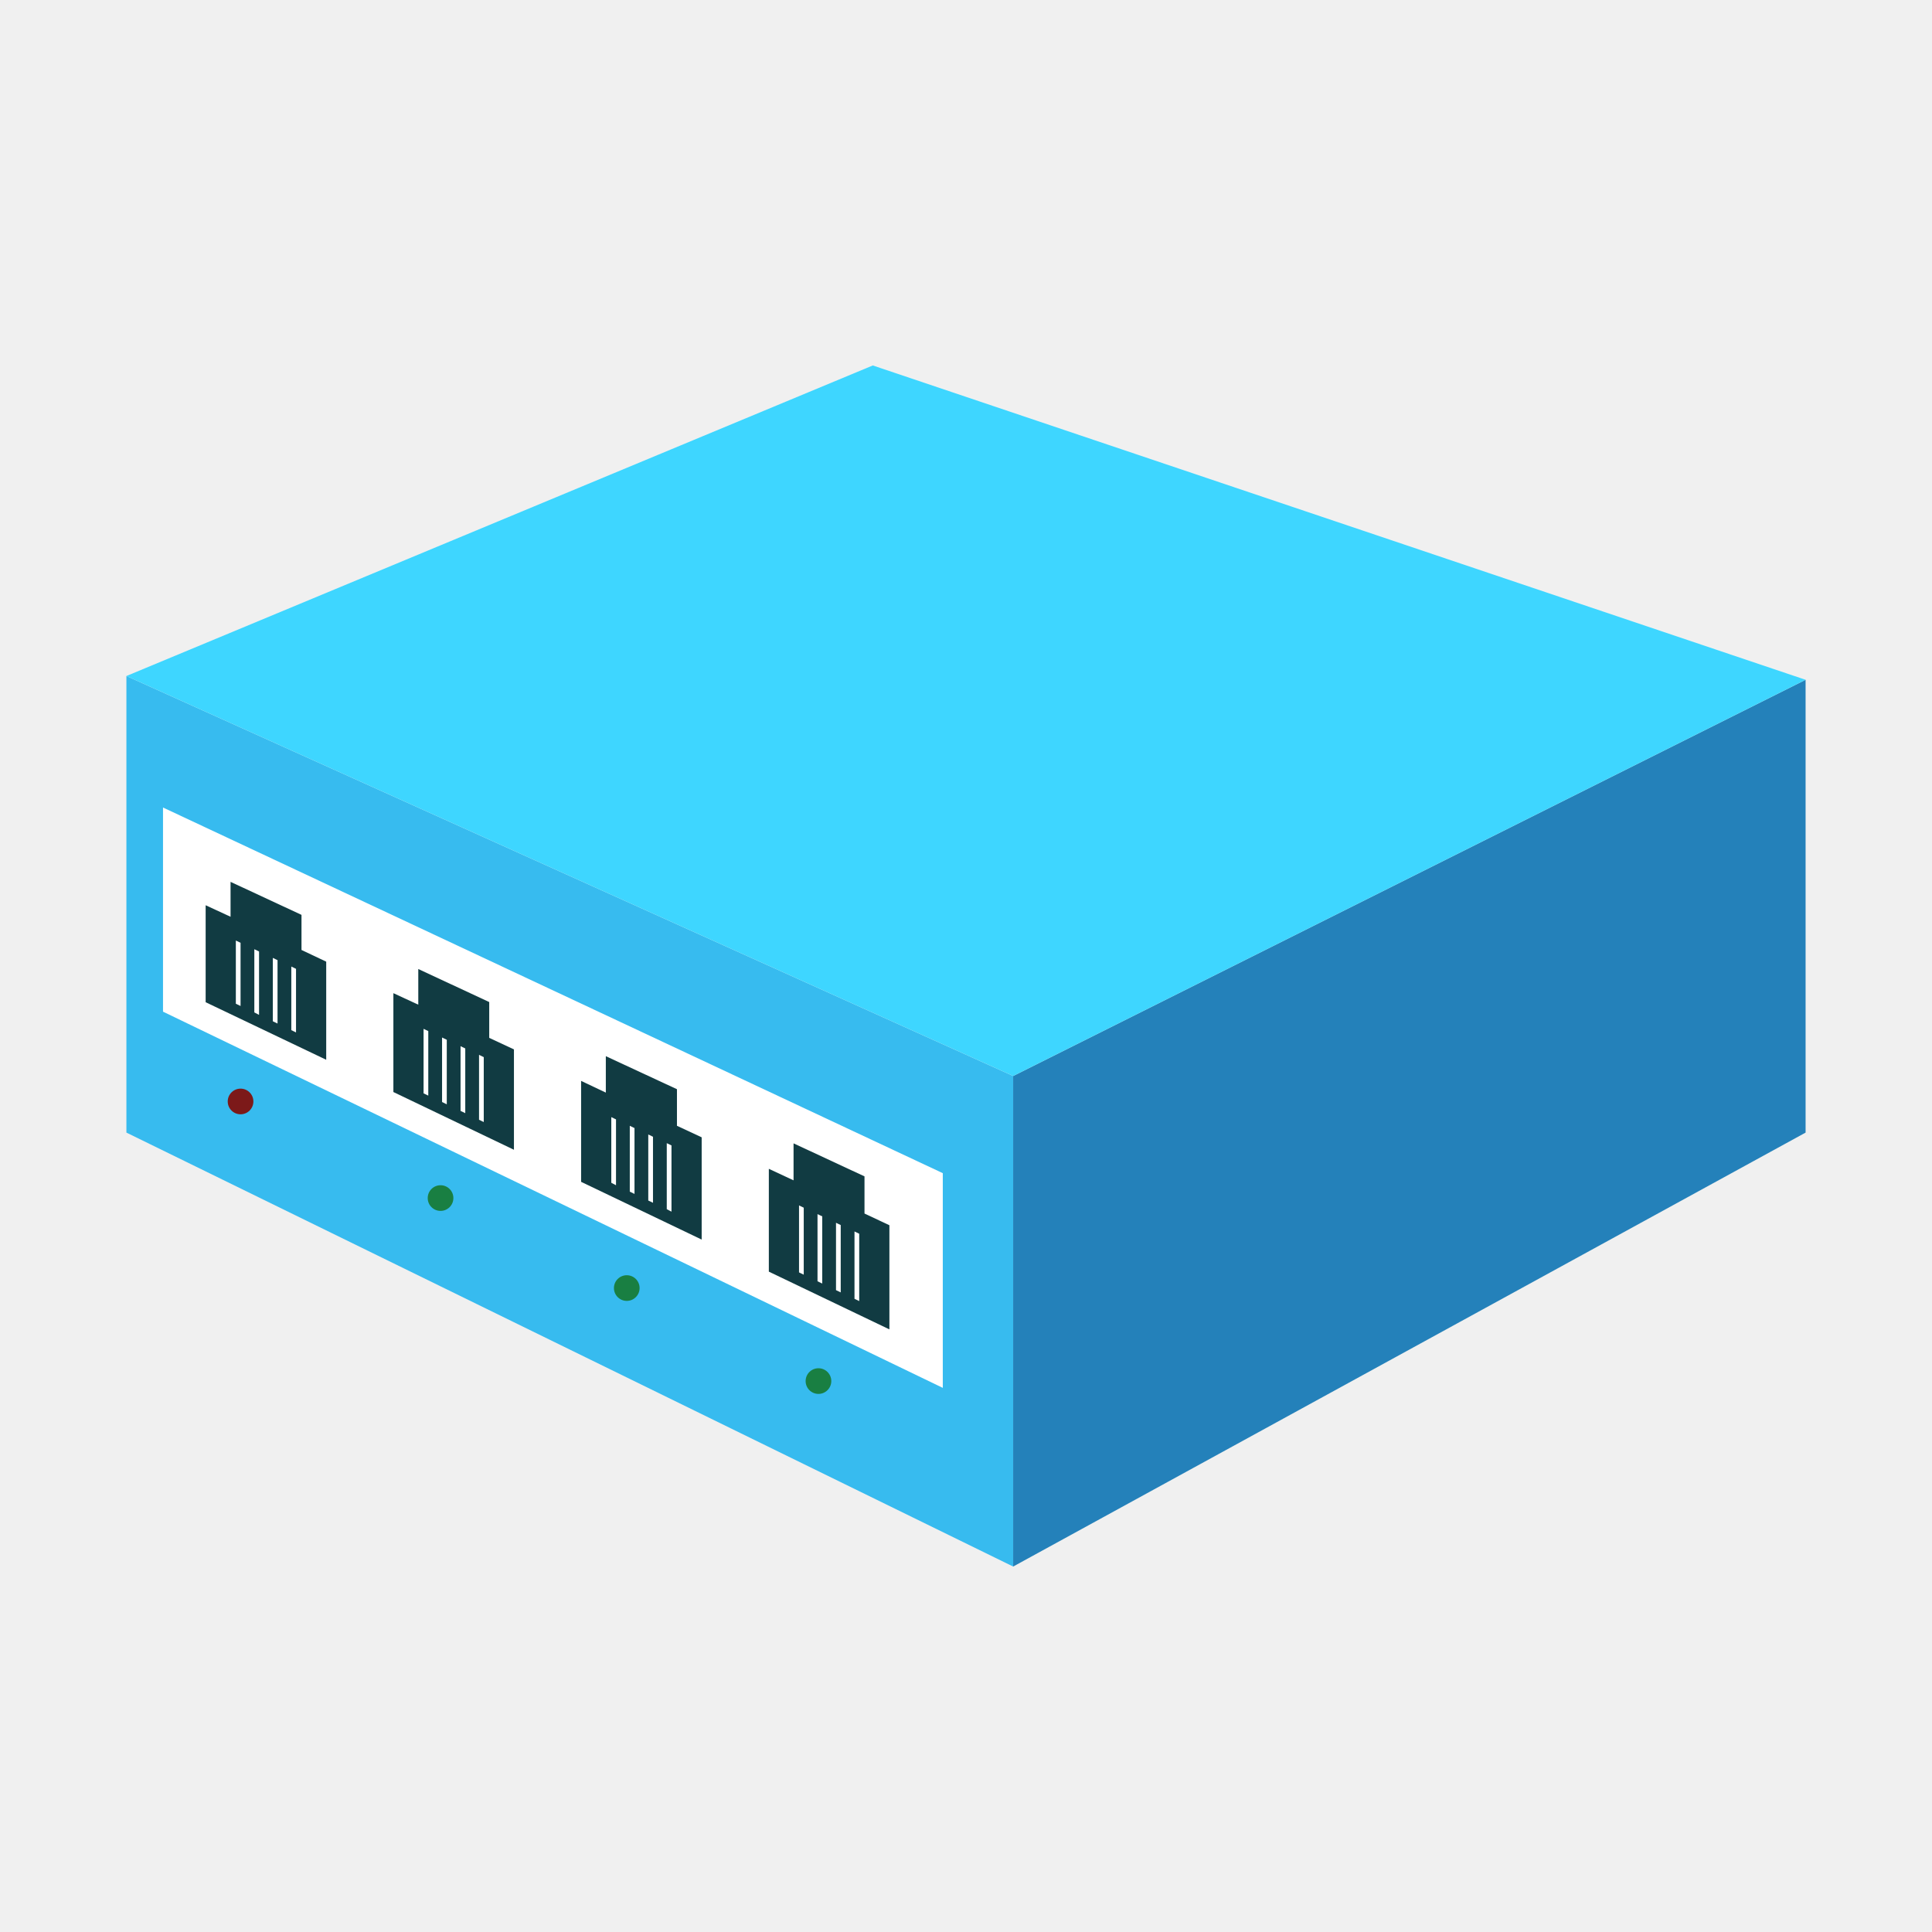
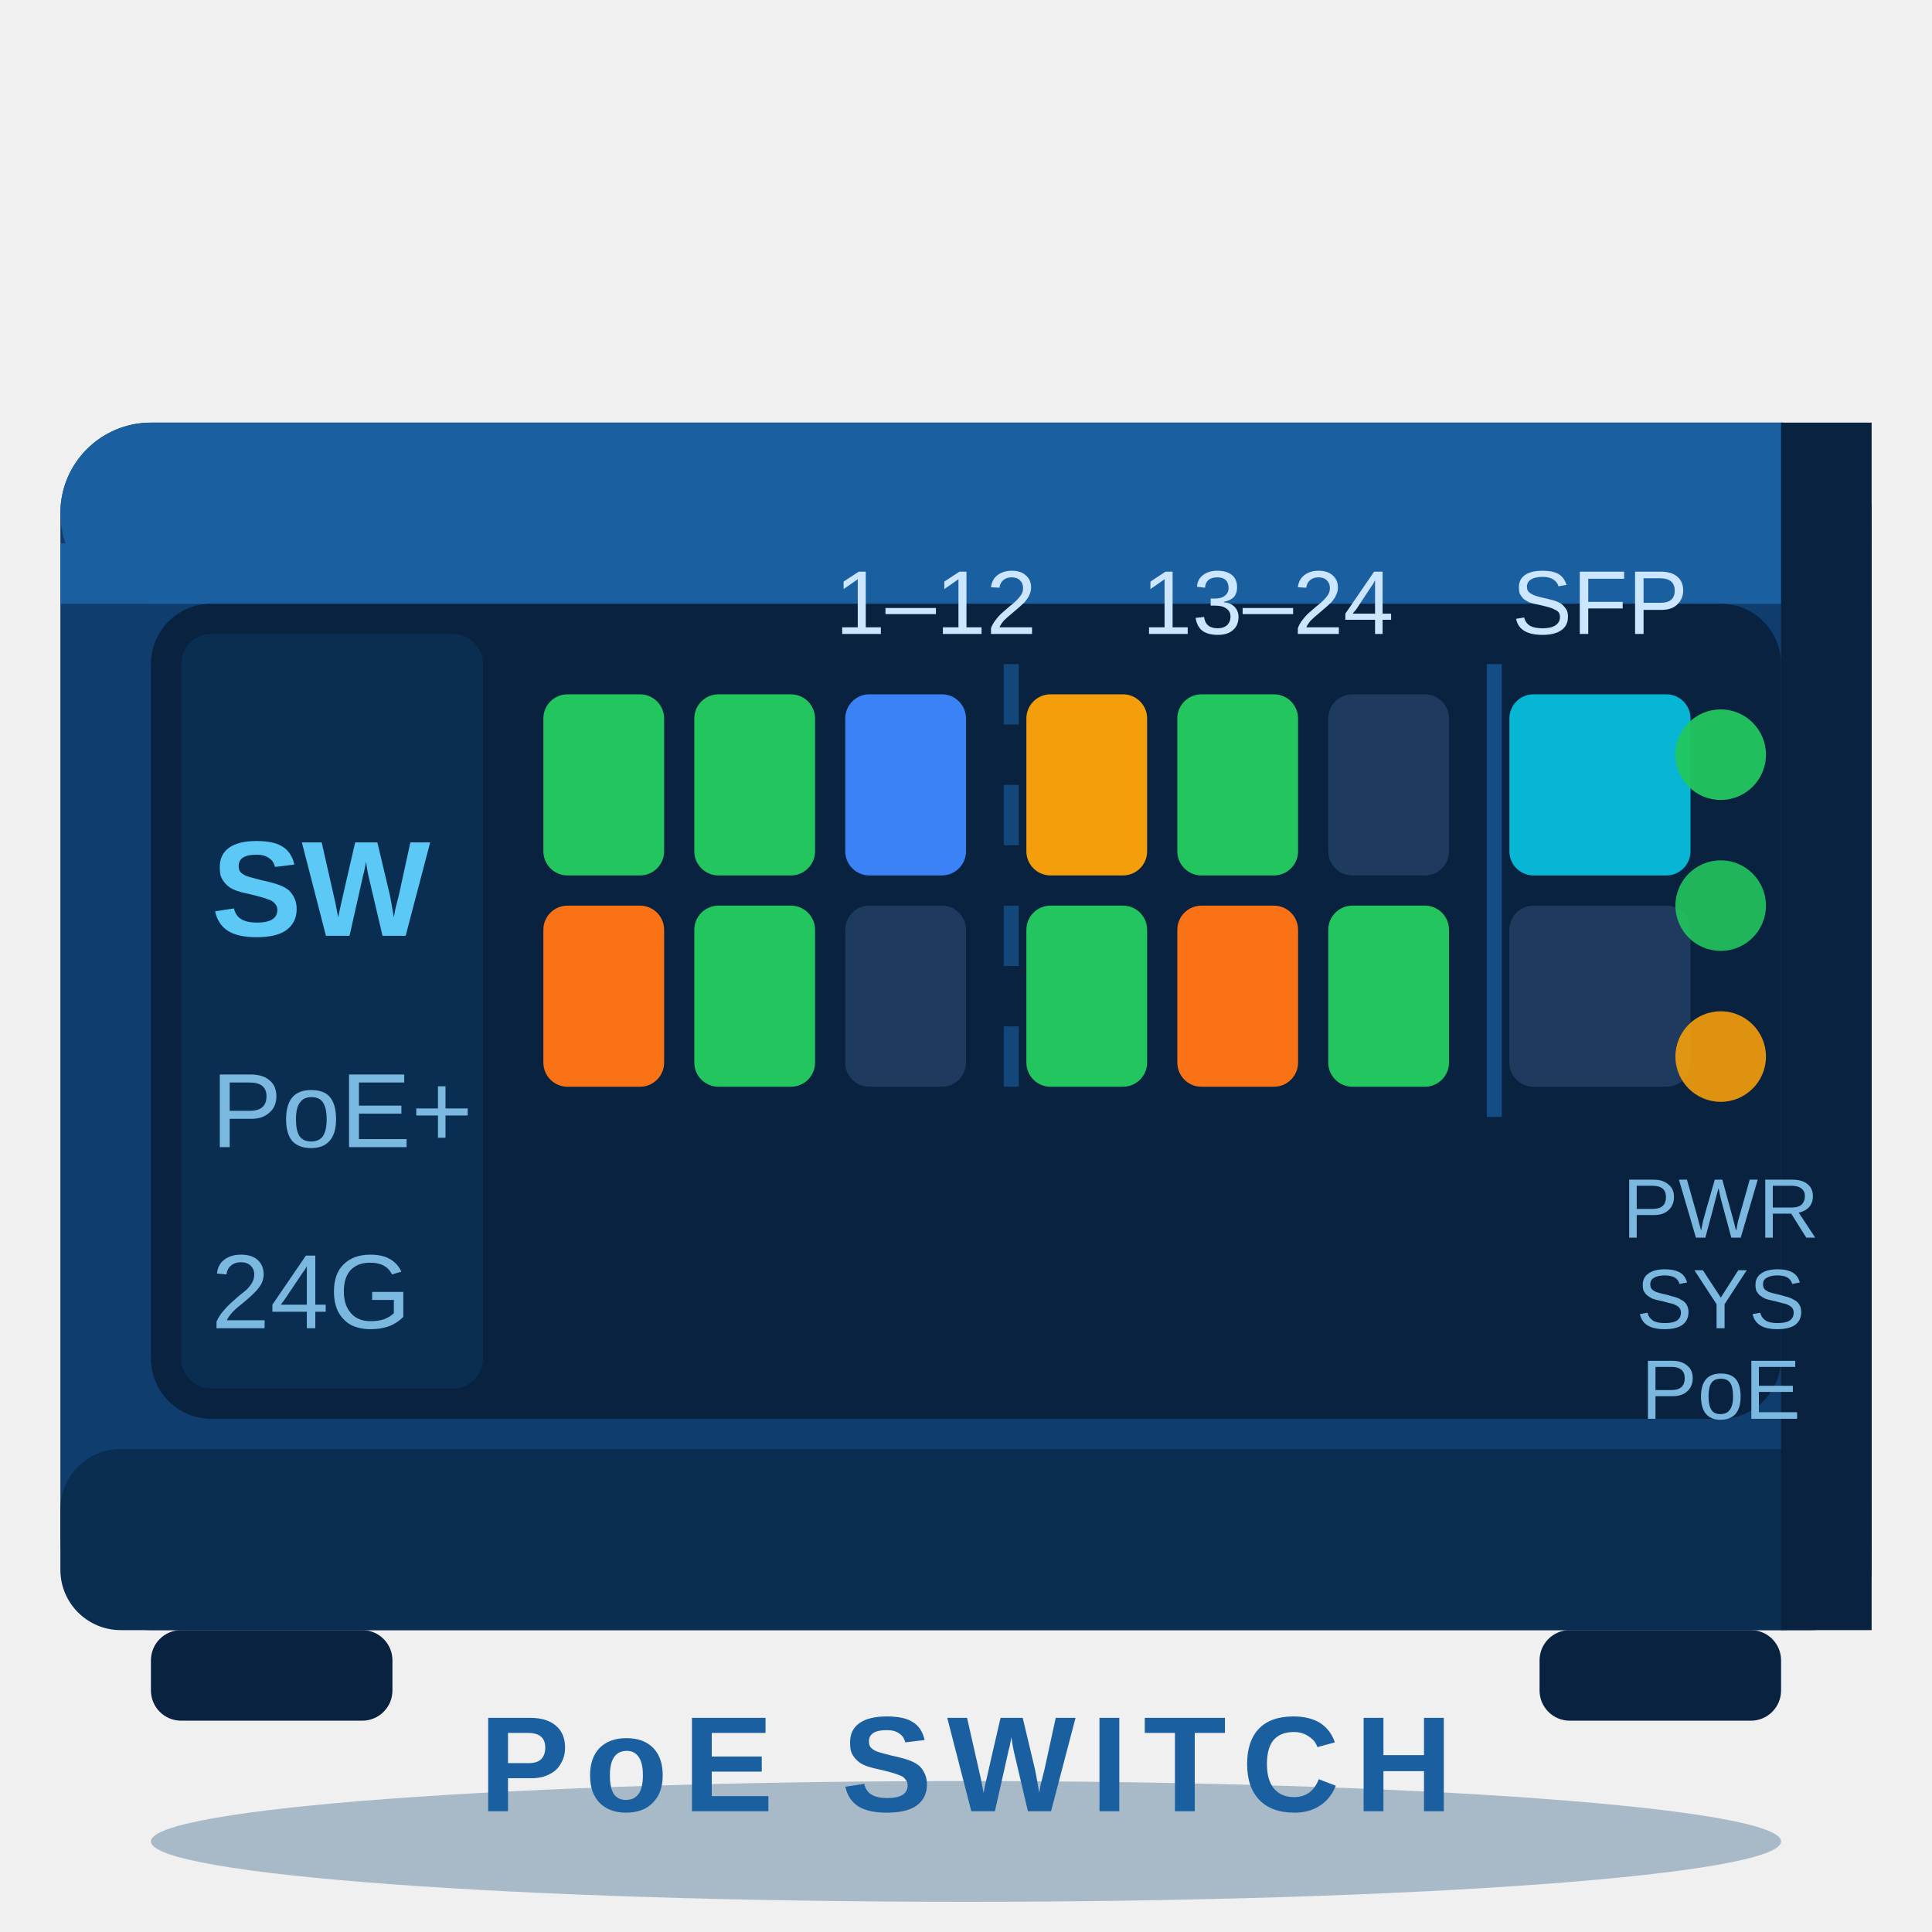
- <svg xmlns="http://www.w3.org/2000/svg" width="800px" height="800px" viewBox="0 0 1024 1024" class="icon" version="1.1">
-   <path d="M537 830.3l-470-230v-242l470 212z" fill="#37BBEF" />
-   <path d="M499.7 735.6L86.4 536.2V428l413.3 193.8z" fill="#FFFFFF" />
-   <path d="M537 830.3l420-230v-240l-420 210z" fill="#2481BA" />
-   <path d="M67 358.3l470 212 420-210-494.4-166.6z" fill="#3ED6FF" />
-   <path d="M159.8 503.5v-18.6l-37.6-17.5v18.5l-13.2-6.1v51.4l63.9 30.5v-52z" fill="#113B42" />
-   <path d="M125 532l2.5 1.2v-33.5l-2.5-1.2zM134.8 536.6l2.5 1.3v-33.6l-2.5-1.2zM144.6 541.3l2.5 1.2v-33.6l-2.5-1.2zM154.4 512.3V546l2.5 1.2v-33.7z" fill="#FFFFFF" />
-   <path d="M259.3 550.1v-19l-37.6-17.5v18.9l-13.2-6.1v52.4l63.9 30.6v-53.2z" fill="#113B42" />
-   <path d="M224.5 579.5l2.5 1.2v-34.2l-2.5-1.2zM234.3 584.1l2.5 1.2v-34.2l-2.5-1.2zM244.1 588.8l2.5 1.2v-34.3l-2.5-1.2zM253.9 559.1v34.4l2.5 1.2v-34.4z" fill="#FFFFFF" />
-   <path d="M358.8 596.7v-19.4l-37.7-17.5v19.3l-13.1-6.2v53.5l63.9 30.6v-54.2z" fill="#113B42" />
-   <path d="M324 626.9l2.5 1.3v-34.9l-2.5-1.2zM333.8 631.6l2.5 1.2v-34.9l-2.5-1.2zM343.6 636.3l2.5 1.2v-35l-2.5-1.2zM353.4 605.9v35l2.5 1.3v-35.1z" fill="#FFFFFF" />
-   <path d="M458.2 643.2v-19.7L420.6 606v19.6l-13.1-6.1V674l63.9 30.6v-55.2z" fill="#113B42" />
-   <path d="M423.5 674.4l2.5 1.2v-35.5l-2.5-1.2zM433.3 679.1l2.5 1.2v-35.6l-2.5-1.2zM443.1 683.8l2.5 1.2v-35.7l-2.5-1.2zM452.9 652.7v35.7l2.5 1.2v-35.7z" fill="#FFFFFF" />
-   <path d="M127.5 583.8m-6.8 0a6.8 6.8 0 1 0 13.6 0 6.8 6.8 0 1 0-13.6 0Z" fill="#7C1919" />
-   <path d="M233.5 635m-6.8 0a6.8 6.8 0 1 0 13.6 0 6.8 6.8 0 1 0-13.6 0Z" fill="#197F42" />
-   <path d="M332.2 682.7m-6.8 0a6.8 6.8 0 1 0 13.6 0 6.8 6.8 0 1 0-13.6 0Z" fill="#197F42" />
-   <path d="M433.8 732m-6.8 0a6.8 6.8 0 1 0 13.6 0 6.8 6.8 0 1 0-13.6 0Z" fill="#197F42" />
+ <svg xmlns="http://www.w3.org/2000/svg" width="64" height="64" viewBox="0 0 64 64">
+   <ellipse cx="32" cy="61" rx="27" ry="2" fill="#00396b" opacity="0.3" />
+   <rect x="2" y="14" width="60" height="40" rx="3" fill="#0f3d6e" />
+   <rect x="2" y="14" width="60" height="6" rx="3" fill="#1a5fa0" />
+   <rect x="2" y="18" width="60" height="2" fill="#1a5fa0" />
+   <rect x="2" y="48" width="60" height="6" rx="2" fill="#0a2d52" />
+   <rect x="59" y="14" width="3" height="40" rx="0" fill="#082240" />
+   <rect x="5" y="20" width="54" height="27" rx="2" fill="#082240" />
+   <rect x="6" y="21" width="10" height="25" rx="1" fill="#0a2d52" />
+   <text x="7" y="31" font-family="Arial" font-size="4.5" font-weight="700" fill="#5bc8f5">SW</text>
+   <text x="7" y="38" font-family="Arial" font-size="3.5" fill="#7ab8e0">PoE+</text>
+   <text x="7" y="44" font-family="Arial" font-size="3.5" fill="#7ab8e0">24G</text>
+   <rect x="18" y="23" width="4" height="6" rx="0.8" fill="#22c55e" />
+   <rect x="18" y="30" width="4" height="6" rx="0.8" fill="#f97316" />
+   <rect x="23" y="23" width="4" height="6" rx="0.8" fill="#22c55e" />
+   <rect x="23" y="30" width="4" height="6" rx="0.8" fill="#22c55e" />
+   <rect x="28" y="23" width="4" height="6" rx="0.8" fill="#3b82f6" />
+   <rect x="28" y="30" width="4" height="6" rx="0.8" fill="#1e3a5f" />
+   <line x1="33.5" y1="22" x2="33.5" y2="37" stroke="#1a5fa0" stroke-width="0.5" stroke-dasharray="2,2" opacity="0.6" />
+   <rect x="34" y="23" width="4" height="6" rx="0.8" fill="#f59e0b" />
+   <rect x="34" y="30" width="4" height="6" rx="0.8" fill="#22c55e" />
+   <rect x="39" y="23" width="4" height="6" rx="0.8" fill="#22c55e" />
+   <rect x="39" y="30" width="4" height="6" rx="0.8" fill="#f97316" />
+   <rect x="44" y="23" width="4" height="6" rx="0.8" fill="#1e3a5f" />
+   <rect x="44" y="30" width="4" height="6" rx="0.8" fill="#22c55e" />
+   <line x1="49.5" y1="22" x2="49.5" y2="37" stroke="#1a5fa0" stroke-width="0.5" opacity="0.7" />
+   <rect x="50" y="23" width="6" height="6" rx="0.8" fill="#06b6d4" />
+   <rect x="50" y="30" width="6" height="6" rx="0.8" fill="#1e3a5f" />
+   <text x="31" y="21" font-family="Arial" font-size="3" fill="#cce6ff" text-anchor="middle">1–12</text>
+   <text x="42" y="21" font-family="Arial" font-size="3" fill="#cce6ff" text-anchor="middle">13–24</text>
+   <text x="53" y="21" font-family="Arial" font-size="3" fill="#cce6ff" text-anchor="middle">SFP</text>
+   <circle cx="57" cy="25" r="1.5" fill="#22c55e" opacity="0.95" />
+   <circle cx="57" cy="30" r="1.5" fill="#22c55e" opacity="0.9" />
+   <circle cx="57" cy="35" r="1.5" fill="#f59e0b" opacity="0.9" />
+   <text x="57" y="41" font-family="Arial" font-size="2.8" fill="#7ab8e0" text-anchor="middle">PWR</text>
+   <text x="57" y="44" font-family="Arial" font-size="2.8" fill="#7ab8e0" text-anchor="middle">SYS</text>
+   <text x="57" y="47" font-family="Arial" font-size="2.8" fill="#7ab8e0" text-anchor="middle">PoE</text>
+   <rect x="5" y="54" width="8" height="3" rx="1" fill="#082240" />
+   <rect x="51" y="54" width="8" height="3" rx="1" fill="#082240" />
+   <text x="32" y="60" font-family="Arial" font-size="4.5" font-weight="700" fill="#1a5fa0" text-anchor="middle" letter-spacing="0.5">PoE SWITCH</text>
</svg>
